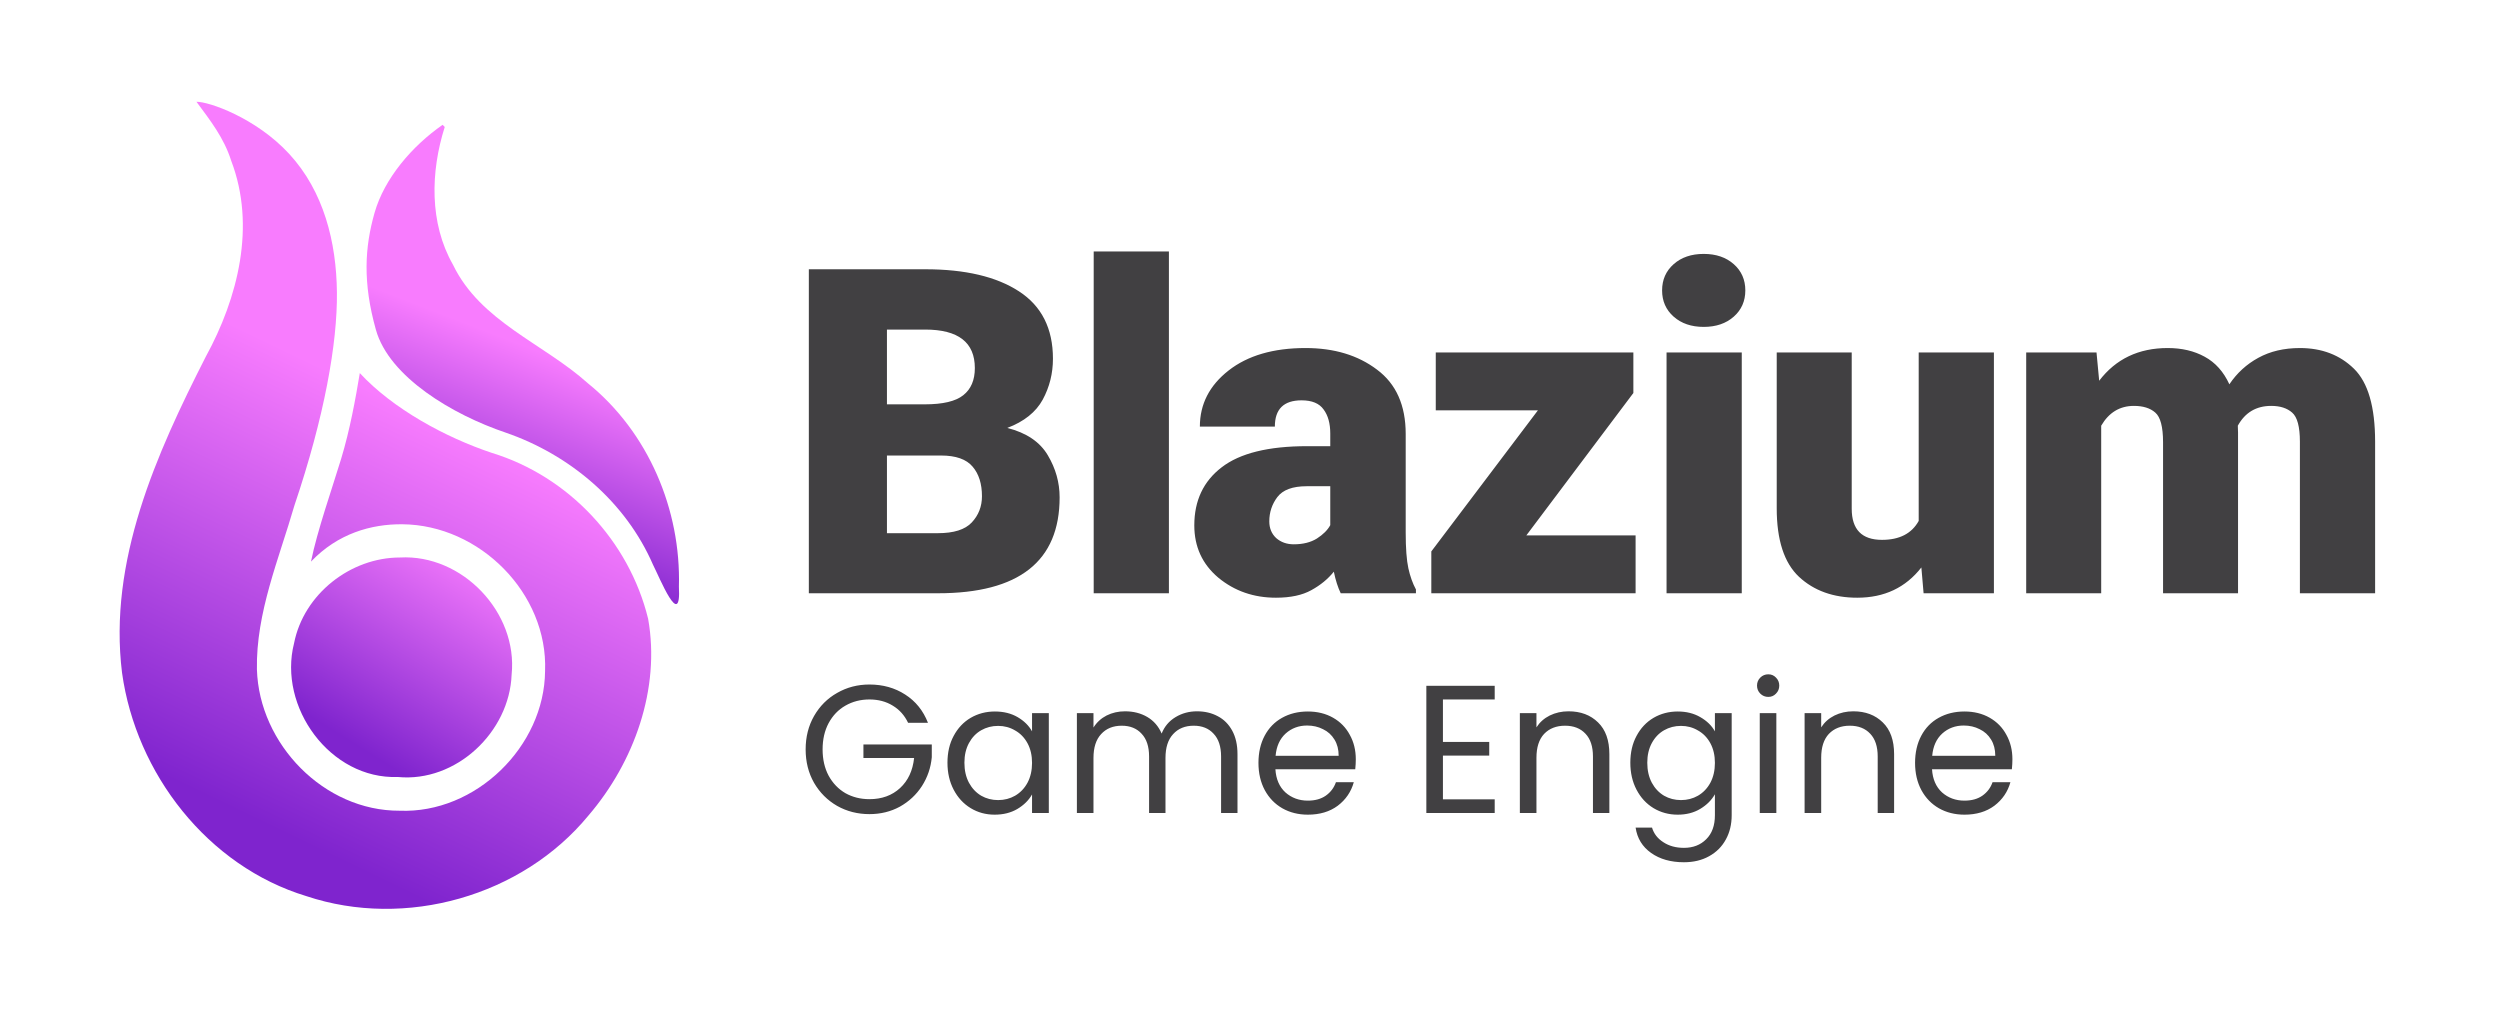
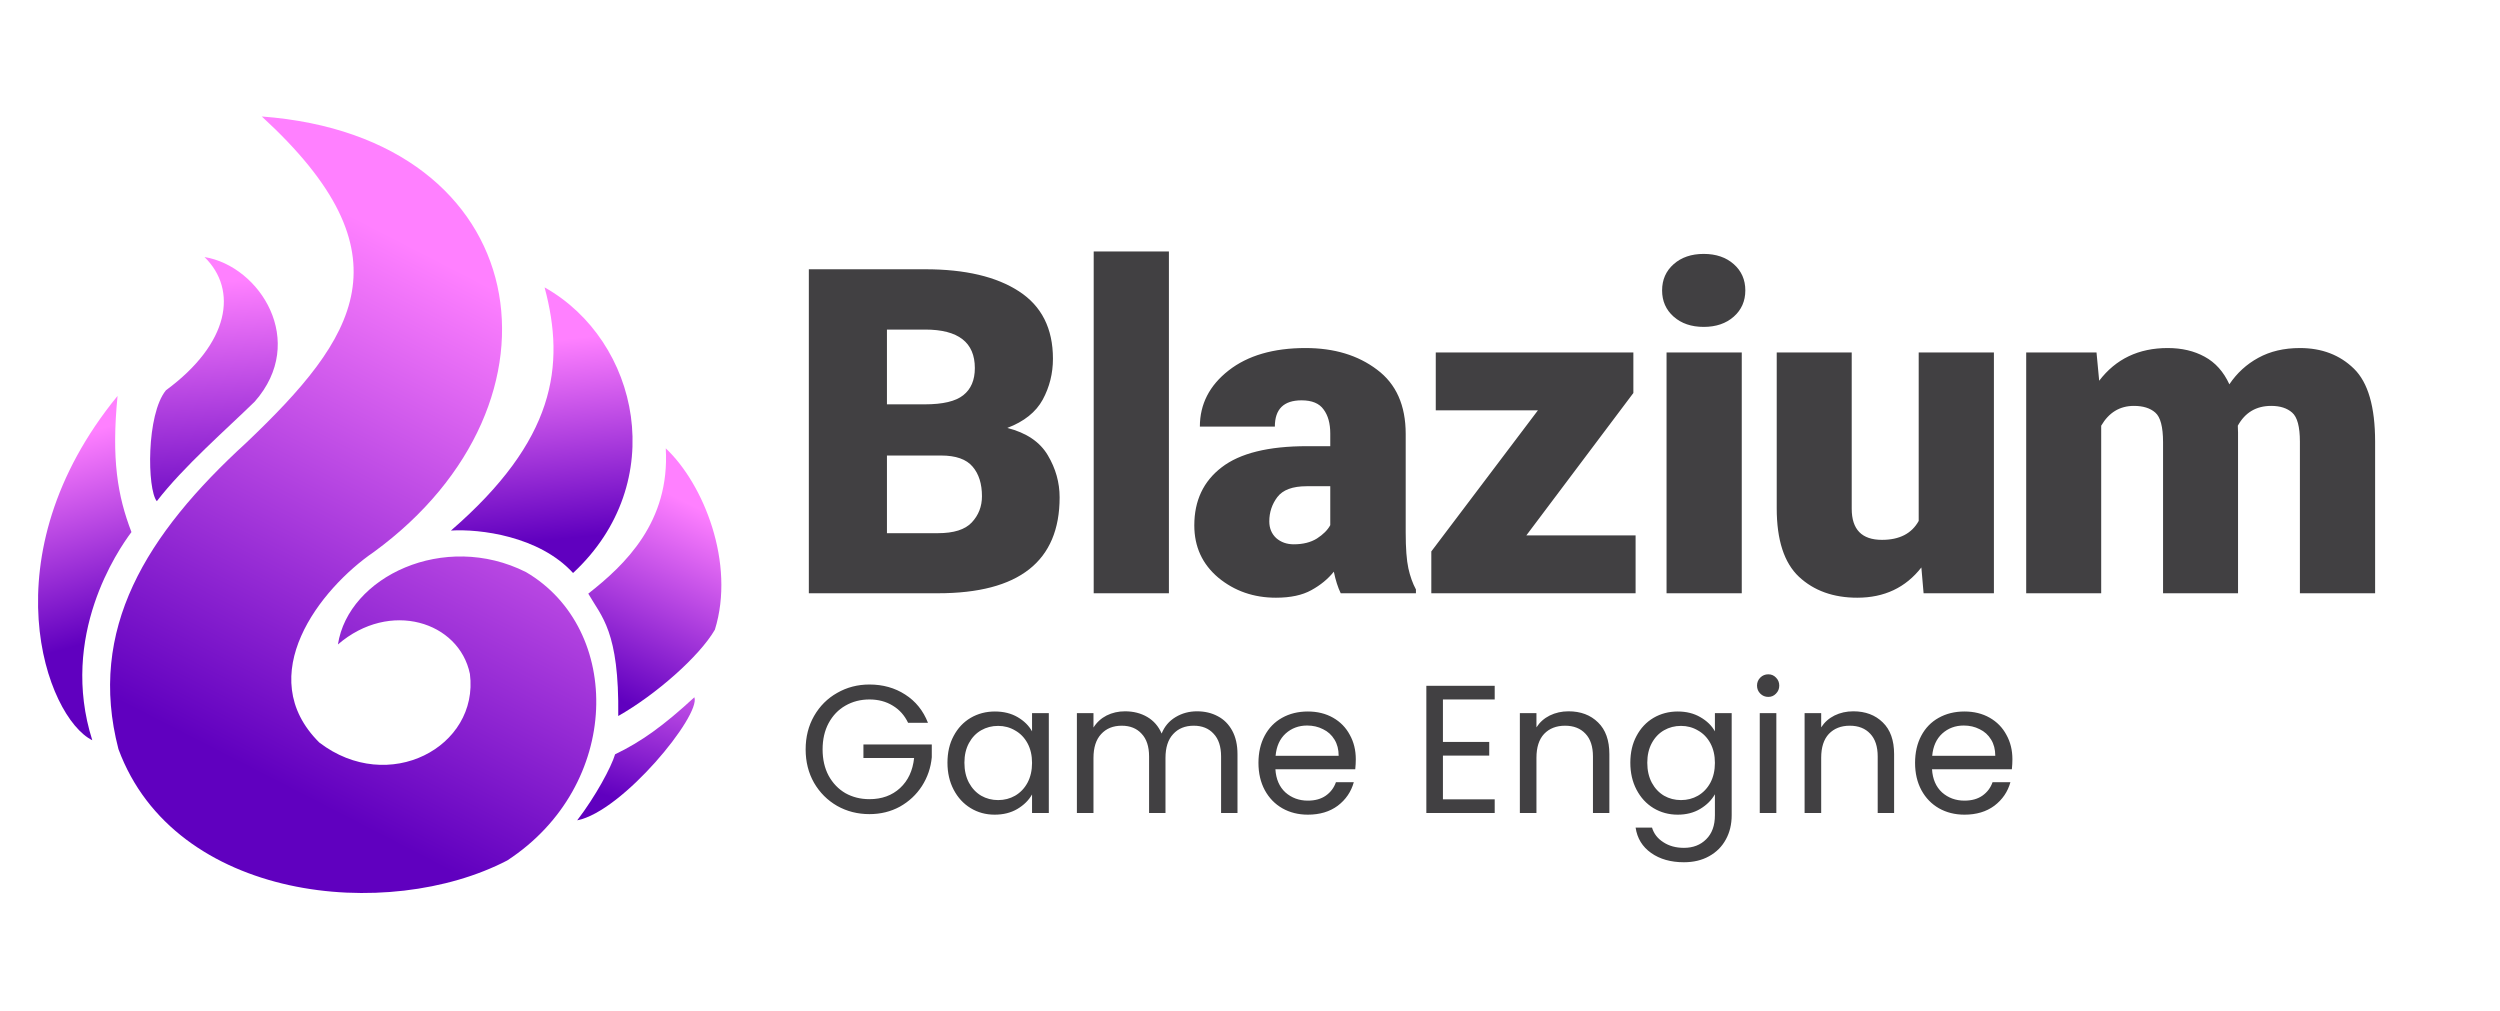
<svg xmlns="http://www.w3.org/2000/svg" xmlns:xlink="http://www.w3.org/1999/xlink" xml:space="preserve" width="1024" height="414">
  <defs>
+     <linearGradient xlink:href="#a" id="b" x1="345.488" x2="326.393" y1="537.545" y2="278.277" gradientTransform="translate(25.645)" gradientUnits="userSpaceOnUse" />
    <linearGradient id="a">
-       <stop offset=".045" stop-color="#7f24ce" />
-       <stop offset="1" stop-color="#f87cfe" />
+       <stop offset="0" stop-color="#6000bf" />
+       <stop offset="1" stop-color="#ff80ff" />
    </linearGradient>
-     <linearGradient xlink:href="#a" id="d" x1="269.585" x2="488.27" y1="847.204" y2="393.079" gradientTransform="translate(-29.076 14.177)scale(.37155)" gradientUnits="userSpaceOnUse" />
-     <linearGradient xlink:href="#a" id="c" x1="496.519" x2="635.831" y1="813.477" y2="589.778" gradientTransform="translate(-29.076 14.177)scale(.37155)" gradientUnits="userSpaceOnUse" />
-     <linearGradient xlink:href="#a" id="b" x1="635.831" x2="721.822" y1="589.778" y2="368.408" gradientTransform="translate(-29.076 14.177)scale(.37155)" gradientUnits="userSpaceOnUse" />
+     <linearGradient xlink:href="#a" id="c" x1="628.385" x2="605.516" y1="554.552" y2="345.675" gradientTransform="translate(25.645)" gradientUnits="userSpaceOnUse" />
+     <linearGradient xlink:href="#a" id="d" x1="711.173" x2="813.123" y1="702.796" y2="513.799" gradientTransform="translate(25.645)" gradientUnits="userSpaceOnUse" />
+     <linearGradient xlink:href="#a" id="e" x1="263.133" x2="199.507" y1="648.504" y2="445.445" gradientTransform="translate(25.645)" gradientUnits="userSpaceOnUse" />
+     <linearGradient xlink:href="#a" id="f" x1="760.851" x2="818.785" y1="829.706" y2="638.514" gradientTransform="translate(25.645)" gradientUnits="userSpaceOnUse" />
+     <linearGradient xlink:href="#a" id="g" x1="447.231" x2="722.686" y1="825.105" y2="341.161" gradientTransform="translate(25.645)" gradientUnits="userSpaceOnUse" />
  </defs>
-   <path fill="url(#b)" d="m 181.292,51.128 c -12.461,8.654 -23.861,21.915 -27.877,36.057 -4.016,14.142 -4.885,28.48 0.554,47.886 5.44,19.406 31.568,34.844 53.156,42.127 26.323,9.081 49.15,28.348 60.348,54.118 2.612,5.092 11.595,27.313 10.608,9.016 0.896,-31.563 -12.529,-63.295 -37.239,-83.308 -18.244,-16.382 -44.017,-25.24 -55.291,-48.579 -9.762,-17.124 -9.184,-38.111 -3.384,-56.44 l -0.437,-0.437 z" paint-order="stroke fill markers" style="mix-blend-mode:normal" />
-   <path fill="url(#c)" d="m 163.832,228.35 c 25.531,-1.405 48.346,22.524 45.731,47.964 -0.878,23.554 -22.767,44.263 -46.621,41.941 -27.706,1.016 -49.149,-28.711 -42.489,-54.805 3.958,-20.079 23.059,-35.094 43.377,-35.1 z" paint-order="stroke fill markers" style="mix-blend-mode:normal" />
-   <path fill="url(#d)" d="M 80.472,41.689 C 86.164,49.385 91.746,56.475 94.715,65.891 104.887,92.556 97.506,121.957 84.269,146.134 63.994,185.947 44.316,229.847 49.988,275.576 c 5.729,41.309 35.092,79.216 75.505,91.481 40.568,13.542 88.361,0.053 115.561,-33.052 18.662,-21.756 29.532,-51.899 24.418,-80.544 -7.781,-31.852 -32.601,-58.358 -63.993,-67.951 -19.021,-6.355 -40.523,-18.027 -54.104,-32.696 -1.715,10.398 -4.044,23.264 -7.662,35.172 -3.618,11.908 -9.798,29.472 -12.33,42.044 11.015,-11.547 24.698,-15.388 37.368,-15.292 31.805,0.242 59.766,28.432 58.51,60.129 -0.257,30.954 -28.471,58.443 -59.57,57.203 -30.979,0.14 -57.531,-27.281 -58.458,-57.873 -0.424,-23.216 9.012,-45.202 15.374,-67.194 12.319,-36.51 17.603,-66.416 17.397,-87.168 -0.205,-20.752 -5.409,-41.461 -19.558,-56.81 C 104.82,48.242 85.483,41.592 80.472,41.689" paint-order="stroke fill markers" style="mix-blend-mode:normal" />
-   <path fill="#414042" d="M434.022 203.716q0 39.284-49.857 39.284H331.3V110.291h47.67q24.518 0 38.372 9.024 13.945 9.023 13.945 27.617 0 9.024-4.192 16.771-4.193 7.656-14.493 11.576 11.758 3.007 16.589 11.21 4.83 8.112 4.83 17.227zm-70.73-68.724v30.625h15.495q11.12 0 15.769-3.737 4.74-3.737 4.74-11.12 0-15.768-20.326-15.768zm38.92 68.268q0-7.656-3.828-12.122-3.828-4.557-12.943-4.557h-22.149v31.81h20.873q9.753 0 13.854-4.375 4.193-4.467 4.193-10.756M478.785 103v140h-30.807V103Zm70.375 140q-1.732-3.555-2.826-8.841-3.554 4.466-9.205 7.565-5.56 3.099-14.492 3.099-13.672 0-23.607-8.203-9.844-8.295-9.844-21.42 0-15.22 11.21-23.789 11.212-8.659 35.001-8.659h9.48v-5.195q0-6.198-2.735-9.844-2.643-3.737-9.024-3.737-10.937 0-10.937 10.756h-30.716q0-13.763 11.757-22.97 11.758-9.205 31.537-9.205 17.591 0 29.258 8.841 11.758 8.75 11.758 26.341v40.378q0 9.662 1.093 14.675 1.094 4.922 3.1 8.659V243Zm-19.232-20.052q5.651 0 9.48-2.37 3.828-2.46 5.468-5.469v-15.95h-9.661q-8.66 0-12.032 4.466-3.28 4.375-3.28 9.935 0 4.193 2.825 6.836 2.916 2.552 7.2 2.552m58.162-54.87V144.38h80.937v16.589l-43.84 58.333h44.752V243h-83.672v-17.135l43.659-57.787zm92.706-49.128q0-6.562 4.74-10.755 4.739-4.193 12.304-4.193t12.305 4.193 4.74 10.755q0 6.563-4.74 10.756-4.74 4.192-12.305 4.192t-12.305-4.192-4.74-10.756zm32.63 25.43V243h-30.807v-98.62ZM787.903 243l-.912-10.573q-9.661 12.396-26.25 12.396-14.674 0-23.88-8.568-9.115-8.568-9.115-28.073V144.38h30.717v63.985q0 12.76 12.395 12.76 10.756 0 15.04-7.747V144.38h30.807V243Zm86.143-76.745q-8.659 0-13.398 8.112V243H829.93v-98.62h28.803l1.093 11.576q10.209-13.399 28.073-13.399 8.66 0 15.13 3.555 6.563 3.554 10.118 11.302 4.648-6.927 11.849-10.846 7.291-4.01 17.044-4.01 13.49 0 22.148 8.476 8.66 8.476 8.66 29.896V243H942.04v-62.07q0-9.206-3.19-11.94-3.1-2.735-8.568-2.735-9.206 0-13.672 8.112.091 1.367.091 2.826V243h-30.716v-61.888q0-9.388-3.19-12.123-3.099-2.734-8.75-2.734z" aria-label="Blazium" font-family="Roboto" font-size="186.667" font-weight="900" letter-spacing="-4" paint-order="stroke fill markers" style="line-height:1.25;-inkscape-font-specification:&quot;Roboto Heavy&quot;" />
-   <path fill="#414042" d="M371.952 296.056q-2.165-4.555-6.272-7.019-4.106-2.538-9.557-2.538-5.45 0-9.856 2.538-4.33 2.464-6.87 7.168-2.463 4.63-2.463 10.752t2.464 10.752q2.538 4.63 6.869 7.168 4.405 2.464 9.856 2.464 7.616 0 12.544-4.554t5.75-12.32h-20.758v-5.526h28v5.227q-.597 6.421-4.032 11.797-3.435 5.302-9.035 8.438-5.6 3.061-12.469 3.061-7.243 0-13.216-3.36-5.973-3.435-9.483-9.483-3.434-6.048-3.434-13.664t3.434-13.664q3.51-6.122 9.483-9.482 5.973-3.435 13.216-3.435 8.288 0 14.635 4.107 6.421 4.106 9.333 11.573zm16.128 16.352q0-6.272 2.539-10.976 2.539-4.779 6.944-7.392 4.48-2.613 9.93-2.613 5.377 0 9.334 2.314t5.899 5.824V292.1h6.869v40.917h-6.87V325.4q-2.015 3.584-6.047 5.973-3.958 2.315-9.259 2.315-5.45 0-9.856-2.688t-6.944-7.541-2.539-11.051m34.646.075q0-4.63-1.867-8.064t-5.077-5.227q-3.136-1.867-6.944-1.867t-6.944 1.792-5.003 5.227-1.867 8.064q0 4.704 1.867 8.213 1.867 3.435 5.003 5.302 3.136 1.792 6.944 1.792t6.944-1.792q3.21-1.867 5.077-5.302 1.867-3.509 1.867-8.138m67.573-21.131q4.779 0 8.512 2.016 3.733 1.941 5.899 5.899 2.165 3.957 2.165 9.632v24.117h-6.72v-23.147q0-6.122-3.061-9.333-2.987-3.285-8.139-3.285-5.301 0-8.437 3.434-3.136 3.36-3.136 9.782v22.549h-6.72v-23.147q0-6.122-3.062-9.333-2.986-3.285-8.138-3.285-5.302 0-8.438 3.434-3.136 3.36-3.136 9.782v22.549h-6.794v-40.917h6.794v5.898q2.016-3.21 5.376-4.928 3.435-1.717 7.542-1.717 5.152 0 9.11 2.315 3.956 2.314 5.898 6.794 1.717-4.33 5.674-6.72t8.811-2.389m65.035 19.637q0 1.942-.224 4.107h-32.704q.373 6.048 4.106 9.483 3.808 3.36 9.184 3.36 4.406 0 7.318-2.016 2.987-2.091 4.181-5.526h7.318q-1.643 5.899-6.571 9.632-4.928 3.659-12.246 3.659-5.824 0-10.453-2.613-4.555-2.614-7.168-7.392-2.613-4.854-2.613-11.2 0-6.347 2.538-11.126 2.54-4.778 7.094-7.317 4.63-2.613 10.602-2.613 5.825 0 10.305 2.538 4.48 2.539 6.869 7.019 2.464 4.405 2.464 10.005m-7.019-1.418q0-3.883-1.717-6.646-1.717-2.837-4.704-4.256-2.912-1.493-6.496-1.493-5.152 0-8.81 3.285-3.585 3.286-4.107 9.11zm42.71-23.072v17.397h18.965v5.6h-18.965v17.92h21.205v5.6h-28v-52.117h28v5.6zm51.445 4.853q7.467 0 12.096 4.555 4.63 4.48 4.63 12.992v24.117h-6.72v-23.147q0-6.122-3.062-9.333-3.061-3.285-8.363-3.285-5.376 0-8.586 3.36-3.136 3.36-3.136 9.781v22.624h-6.795v-40.917h6.795v5.824q2.016-3.136 5.45-4.854 3.51-1.717 7.691-1.717m44.725.075q5.302 0 9.259 2.314 4.032 2.315 5.973 5.824V292.1h6.87v41.813q0 5.6-2.39 9.93-2.389 4.406-6.869 6.87-4.405 2.464-10.304 2.464-8.064 0-13.44-3.808t-6.347-10.379h6.72q1.12 3.734 4.63 5.974 3.509 2.314 8.437 2.314 5.6 0 9.11-3.509 3.583-3.51 3.583-9.856v-8.587q-2.016 3.584-5.973 5.974t-9.259 2.39q-5.45 0-9.93-2.689-4.406-2.688-6.944-7.541-2.539-4.854-2.539-11.051 0-6.272 2.539-10.976 2.538-4.779 6.944-7.392 4.48-2.613 9.93-2.613zm15.232 21.056q0-4.63-1.866-8.064t-5.078-5.227q-3.136-1.867-6.944-1.867t-6.944 1.792-5.002 5.227-1.867 8.064q0 4.704 1.867 8.213 1.866 3.435 5.002 5.302 3.136 1.792 6.944 1.792t6.944-1.792q3.211-1.867 5.078-5.302 1.866-3.509 1.866-8.138m21.878-27.03q-1.942 0-3.286-1.344t-1.344-3.285 1.344-3.285 3.286-1.344q1.866 0 3.136 1.344 1.344 1.344 1.344 3.285t-1.344 3.285q-1.27 1.344-3.136 1.344m3.285 6.646v40.917h-6.795V292.1zm31.51-.747q7.466 0 12.095 4.555 4.63 4.48 4.63 12.992v24.117h-6.72V309.87q0-6.122-3.062-9.333-3.06-3.285-8.362-3.285-5.376 0-8.587 3.36-3.136 3.36-3.136 9.781v22.624h-6.795V292.1h6.795v5.824q2.016-3.136 5.45-4.854 3.51-1.717 7.691-1.717zm65.183 19.637q0 1.942-.224 4.107h-32.704q.374 6.048 4.107 9.483 3.808 3.36 9.184 3.36 4.405 0 7.317-2.016 2.987-2.09 4.182-5.526h7.317q-1.643 5.9-6.57 9.632-4.929 3.66-12.246 3.66-5.824 0-10.453-2.614-4.555-2.614-7.168-7.392-2.614-4.854-2.614-11.2 0-6.347 2.539-11.126t7.093-7.317q4.63-2.613 10.603-2.613 5.824 0 10.304 2.538 4.48 2.539 6.87 7.019 2.463 4.405 2.463 10.005m-7.018-1.418q0-3.883-1.718-6.646-1.717-2.837-4.704-4.256-2.912-1.493-6.496-1.493-5.152 0-8.81 3.285-3.584 3.286-4.107 9.11z" aria-label="Game Engine" font-family="Poppins" font-size="74.667" paint-order="stroke fill markers" style="line-height:1.25;-inkscape-font-specification:Poppins" />
+   <path fill="#414042" d="M 434.022,203.716 Q 434.022,243 384.165,243 H 331.3 V 110.291 h 47.67 q 24.518,0 38.372,9.024 13.945,9.023 13.945,27.617 0,9.024 -4.192,16.771 -4.193,7.656 -14.493,11.576 11.758,3.007 16.589,11.21 4.83,8.112 4.83,17.227 z m -70.73,-68.724 v 30.625 h 15.495 q 11.12,0 15.769,-3.737 4.74,-3.737 4.74,-11.12 0,-15.768 -20.326,-15.768 z m 38.92,68.268 q 0,-7.656 -3.828,-12.122 -3.828,-4.557 -12.943,-4.557 h -22.149 v 31.81 h 20.873 q 9.753,0 13.854,-4.375 4.193,-4.467 4.193,-10.756 M 478.785,103 V 243 H 447.978 V 103 Z m 70.375,140 q -1.732,-3.555 -2.826,-8.841 -3.554,4.466 -9.205,7.565 -5.56,3.099 -14.492,3.099 -13.672,0 -23.607,-8.203 -9.844,-8.295 -9.844,-21.42 0,-15.22 11.21,-23.789 11.212,-8.659 35.001,-8.659 h 9.48 v -5.195 q 0,-6.198 -2.735,-9.844 -2.643,-3.737 -9.024,-3.737 -10.937,0 -10.937,10.756 h -30.716 q 0,-13.763 11.757,-22.97 11.758,-9.205 31.537,-9.205 17.591,0 29.258,8.841 11.758,8.75 11.758,26.341 v 40.378 q 0,9.662 1.093,14.675 1.094,4.922 3.1,8.659 V 243 Z m -19.232,-20.052 q 5.651,0 9.48,-2.37 3.828,-2.46 5.468,-5.469 v -15.95 h -9.661 q -8.66,0 -12.032,4.466 -3.28,4.375 -3.28,9.935 0,4.193 2.825,6.836 2.916,2.552 7.2,2.552 m 58.162,-54.87 V 144.38 h 80.937 v 16.589 l -43.84,58.333 h 44.752 V 243 h -83.672 v -17.135 l 43.659,-57.787 z m 92.706,-49.128 q 0,-6.562 4.74,-10.755 4.739,-4.193 12.304,-4.193 7.565,0 12.305,4.193 4.74,4.193 4.74,10.755 0,6.563 -4.74,10.756 -4.74,4.192 -12.305,4.192 -7.565,0 -12.305,-4.192 -4.74,-4.192 -4.74,-10.756 z m 32.63,25.43 V 243 h -30.807 v -98.62 z m 74.477,98.62 -0.912,-10.573 q -9.661,12.396 -26.25,12.396 -14.674,0 -23.88,-8.568 -9.115,-8.568 -9.115,-28.073 V 144.38 h 30.717 v 63.985 q 0,12.76 12.395,12.76 10.756,0 15.04,-7.747 V 144.38 h 30.807 V 243 Z m 86.143,-76.745 q -8.659,0 -13.398,8.112 V 243 H 829.93 v -98.62 h 28.803 l 1.093,11.576 q 10.209,-13.399 28.073,-13.399 8.66,0 15.13,3.555 6.563,3.554 10.118,11.302 4.648,-6.927 11.849,-10.846 7.291,-4.01 17.044,-4.01 13.49,0 22.148,8.476 8.66,8.476 8.66,29.896 V 243 H 942.04 v -62.07 q 0,-9.206 -3.19,-11.94 -3.1,-2.735 -8.568,-2.735 -9.206,0 -13.672,8.112 0.091,1.367 0.091,2.826 V 243 h -30.716 v -61.888 q 0,-9.388 -3.19,-12.123 -3.099,-2.734 -8.75,-2.734 z" aria-label="Blazium" font-family="Roboto" font-size="186.667" font-weight="900" letter-spacing="-4" paint-order="stroke fill markers" style="line-height:1.25;-inkscape-font-specification:&quot;Roboto Heavy&quot;" />
+   <path fill="#414042" d="m 371.952,296.056 q -2.165,-4.555 -6.272,-7.019 -4.106,-2.538 -9.557,-2.538 -5.45,0 -9.856,2.538 -4.33,2.464 -6.87,7.168 -2.463,4.63 -2.463,10.752 0,6.122 2.464,10.752 2.538,4.63 6.869,7.168 4.405,2.464 9.856,2.464 7.616,0 12.544,-4.554 4.928,-4.554 5.75,-12.32 h -20.758 v -5.526 h 28 v 5.227 q -0.597,6.421 -4.032,11.797 -3.435,5.302 -9.035,8.438 -5.6,3.061 -12.469,3.061 -7.243,0 -13.216,-3.36 -5.973,-3.435 -9.483,-9.483 -3.434,-6.048 -3.434,-13.664 0,-7.616 3.434,-13.664 3.51,-6.122 9.483,-9.482 5.973,-3.435 13.216,-3.435 8.288,0 14.635,4.107 6.421,4.106 9.333,11.573 z m 16.128,16.352 q 0,-6.272 2.539,-10.976 2.539,-4.779 6.944,-7.392 4.48,-2.613 9.93,-2.613 5.377,0 9.334,2.314 3.957,2.314 5.899,5.824 V 292.1 h 6.869 v 40.917 h -6.87 V 325.4 q -2.015,3.584 -6.047,5.973 -3.958,2.315 -9.259,2.315 -5.45,0 -9.856,-2.688 -4.406,-2.688 -6.944,-7.541 -2.538,-4.853 -2.539,-11.051 m 34.646,0.075 q 0,-4.63 -1.867,-8.064 -1.867,-3.434 -5.077,-5.227 -3.136,-1.867 -6.944,-1.867 -3.808,0 -6.944,1.792 -3.136,1.792 -5.003,5.227 -1.867,3.435 -1.867,8.064 0,4.704 1.867,8.213 1.867,3.435 5.003,5.302 3.136,1.792 6.944,1.792 3.808,0 6.944,-1.792 3.21,-1.867 5.077,-5.302 1.867,-3.509 1.867,-8.138 m 67.573,-21.131 q 4.779,0 8.512,2.016 3.733,1.941 5.899,5.899 2.165,3.957 2.165,9.632 v 24.117 h -6.72 v -23.147 q 0,-6.122 -3.061,-9.333 -2.987,-3.285 -8.139,-3.285 -5.301,0 -8.437,3.434 -3.136,3.36 -3.136,9.782 v 22.549 h -6.72 v -23.147 q 0,-6.122 -3.062,-9.333 -2.986,-3.285 -8.138,-3.285 -5.302,0 -8.438,3.434 -3.136,3.36 -3.136,9.782 v 22.549 h -6.794 v -40.917 h 6.794 v 5.898 q 2.016,-3.21 5.376,-4.928 3.435,-1.717 7.542,-1.717 5.152,0 9.11,2.315 3.956,2.314 5.898,6.794 1.717,-4.33 5.674,-6.72 3.957,-2.39 8.811,-2.389 m 65.035,19.637 q 0,1.942 -0.224,4.107 h -32.704 q 0.373,6.048 4.106,9.483 3.808,3.36 9.184,3.36 4.406,0 7.318,-2.016 2.987,-2.091 4.181,-5.526 h 7.318 q -1.643,5.899 -6.571,9.632 -4.928,3.659 -12.246,3.659 -5.824,0 -10.453,-2.613 -4.555,-2.614 -7.168,-7.392 -2.613,-4.854 -2.613,-11.2 0,-6.347 2.538,-11.126 2.54,-4.778 7.094,-7.317 4.63,-2.613 10.602,-2.613 5.825,0 10.305,2.538 4.48,2.539 6.869,7.019 2.464,4.405 2.464,10.005 m -7.019,-1.418 q 0,-3.883 -1.717,-6.646 -1.717,-2.837 -4.704,-4.256 -2.912,-1.493 -6.496,-1.493 -5.152,0 -8.81,3.285 -3.585,3.286 -4.107,9.11 z m 42.71,-23.072 v 17.397 h 18.965 v 5.6 h -18.965 v 17.92 h 21.205 v 5.6 h -28 v -52.117 h 28 v 5.6 z m 51.445,4.853 q 7.467,0 12.096,4.555 4.63,4.48 4.63,12.992 v 24.117 h -6.72 v -23.147 q 0,-6.122 -3.062,-9.333 -3.061,-3.285 -8.363,-3.285 -5.376,0 -8.586,3.36 -3.136,3.36 -3.136,9.781 v 22.624 h -6.795 v -40.917 h 6.795 v 5.824 q 2.016,-3.136 5.45,-4.854 3.51,-1.717 7.691,-1.717 m 44.725,0.075 q 5.302,0 9.259,2.314 4.032,2.315 5.973,5.824 V 292.1 h 6.87 v 41.813 q 0,5.6 -2.39,9.93 -2.389,4.406 -6.869,6.87 -4.405,2.464 -10.304,2.464 -8.064,0 -13.44,-3.808 -5.376,-3.808 -6.347,-10.379 h 6.72 q 1.12,3.734 4.63,5.974 3.509,2.314 8.437,2.314 5.6,0 9.11,-3.509 3.583,-3.51 3.583,-9.856 v -8.587 q -2.016,3.584 -5.973,5.974 -3.957,2.39 -9.259,2.39 -5.45,0 -9.93,-2.689 -4.406,-2.688 -6.944,-7.541 -2.539,-4.854 -2.539,-11.051 0,-6.272 2.539,-10.976 2.538,-4.779 6.944,-7.392 4.48,-2.613 9.93,-2.613 z m 15.232,21.056 q 0,-4.63 -1.866,-8.064 -1.866,-3.434 -5.078,-5.227 -3.136,-1.867 -6.944,-1.867 -3.808,0 -6.944,1.792 -3.136,1.792 -5.002,5.227 -1.866,3.435 -1.867,8.064 0,4.704 1.867,8.213 1.866,3.435 5.002,5.302 3.136,1.792 6.944,1.792 3.808,0 6.944,-1.792 3.211,-1.867 5.078,-5.302 1.866,-3.509 1.866,-8.138 m 21.878,-27.03 q -1.942,0 -3.286,-1.344 -1.344,-1.344 -1.344,-3.285 0,-1.941 1.344,-3.285 1.344,-1.344 3.286,-1.344 1.866,0 3.136,1.344 1.344,1.344 1.344,3.285 0,1.941 -1.344,3.285 -1.27,1.344 -3.136,1.344 m 3.285,6.646 v 40.917 h -6.795 V 292.1 Z m 31.51,-0.747 q 7.466,0 12.095,4.555 4.63,4.48 4.63,12.992 v 24.117 h -6.72 V 309.87 q 0,-6.122 -3.062,-9.333 -3.06,-3.285 -8.362,-3.285 -5.376,0 -8.587,3.36 -3.136,3.36 -3.136,9.781 v 22.624 h -6.795 V 292.1 h 6.795 v 5.824 q 2.016,-3.136 5.45,-4.854 3.51,-1.717 7.691,-1.717 z m 65.183,19.637 q 0,1.942 -0.224,4.107 h -32.704 q 0.374,6.048 4.107,9.483 3.808,3.36 9.184,3.36 4.405,0 7.317,-2.016 2.987,-2.09 4.182,-5.526 h 7.317 q -1.643,5.9 -6.57,9.632 -4.929,3.66 -12.246,3.66 -5.824,0 -10.453,-2.614 -4.555,-2.614 -7.168,-7.392 -2.614,-4.854 -2.614,-11.2 0,-6.347 2.539,-11.126 2.539,-4.779 7.093,-7.317 4.63,-2.613 10.603,-2.613 5.824,0 10.304,2.538 4.48,2.539 6.87,7.019 2.463,4.405 2.463,10.005 m -7.018,-1.418 q 0,-3.883 -1.718,-6.646 -1.717,-2.837 -4.704,-4.256 -2.912,-1.493 -6.496,-1.493 -5.152,0 -8.81,3.285 -3.584,3.286 -4.107,9.11 z" aria-label="Game Engine" font-family="Poppins" font-size="74.667" paint-order="stroke fill markers" style="line-height:1.25;-inkscape-font-specification:Poppins" />
+   <g color="#000" paint-order="markers stroke fill">
+     <path fill="url(#b)" d="m 333.041,390.832 c 60.956,-49.645 68.888,-106.282 36.834,-141.001 52.955,9.639 98.778,89.197 48.017,153.006 -26.657,28.88 -68.133,68.803 -93.604,105.416 -9.271,-12.442 -10.125,-91.913 8.753,-117.421 z" style="-inkscape-stroke:none" transform="matrix(.42848 0 0 .387 -74.722 8.6)" />
+     <path fill="url(#c)" d="m 605.468,539.317 c 99.495,-95.417 109.652,-174.007 89.512,-257.379 90.54,56.344 120.323,206.655 27.218,302.306 -32.452,-39.308 -89.422,-46.801 -116.73,-44.926 z" style="-inkscape-stroke:none" transform="matrix(.42848 0 0 .387 -74.722 8.6)" />
+     <path fill="url(#d)" d="m 765.397,735.61 c 1.027,-90.005 -16.07,-105.169 -28.652,-129.511 34.981,-30.439 78.22,-75.638 74.074,-153.8 36.265,37.795 66.663,121.656 46.942,191.96 -14.859,28.349 -56.524,68.798 -92.364,91.35 z" style="-inkscape-stroke:none" transform="matrix(.42848 0 0 .387 -74.722 8.6)" />
+     <path fill="url(#e)" d="m 286.772,396.801 c -5.933,67.162 -0.014,105.765 13.279,144.12 C 286.963,560.259 230.933,650.697 262.607,761.242 218.558,737.233 161.826,566.002 286.772,396.801 Z" style="-inkscape-stroke:none" transform="matrix(.42848 0 0 .387 -74.722 8.6)" />
+     <path fill="url(#f)" d="m 726.132,846.03 c 17.736,-25.59 32.55,-56.278 36.255,-69.905 25.026,-13.294 46.489,-30.414 75.78,-60.351 6.376,19.042 -68.605,120.855 -112.035,130.255 z" style="-inkscape-stroke:none" transform="matrix(.42848 0 0 .387 -74.722 8.6)" />
+     <path fill="url(#g)" d="m 287.624,770.662 c -29.781,-126.684 26.211,-227.139 122.275,-324.391 105.332,-111.102 158.665,-199.02 14.749,-345.209 261.967,21.801 302.853,302.608 107.166,460.898 -51.666,39.082 -116.359,131.072 -52.202,201.699 66.221,56.081 152.881,4.625 143.984,-72.616 C 613.313,635.784 547.105,612.403 497.426,659.869 507.381,588.255 598.947,539.692 677.165,583.255 770.053,643.46 769.049,809.072 659.32,888.466 545.235,954.136 341.346,931.823 287.624,770.662 Z" style="-inkscape-stroke:none" transform="matrix(.42848 0 0 .387 -74.722 8.6)" />
+   </g>
</svg>
